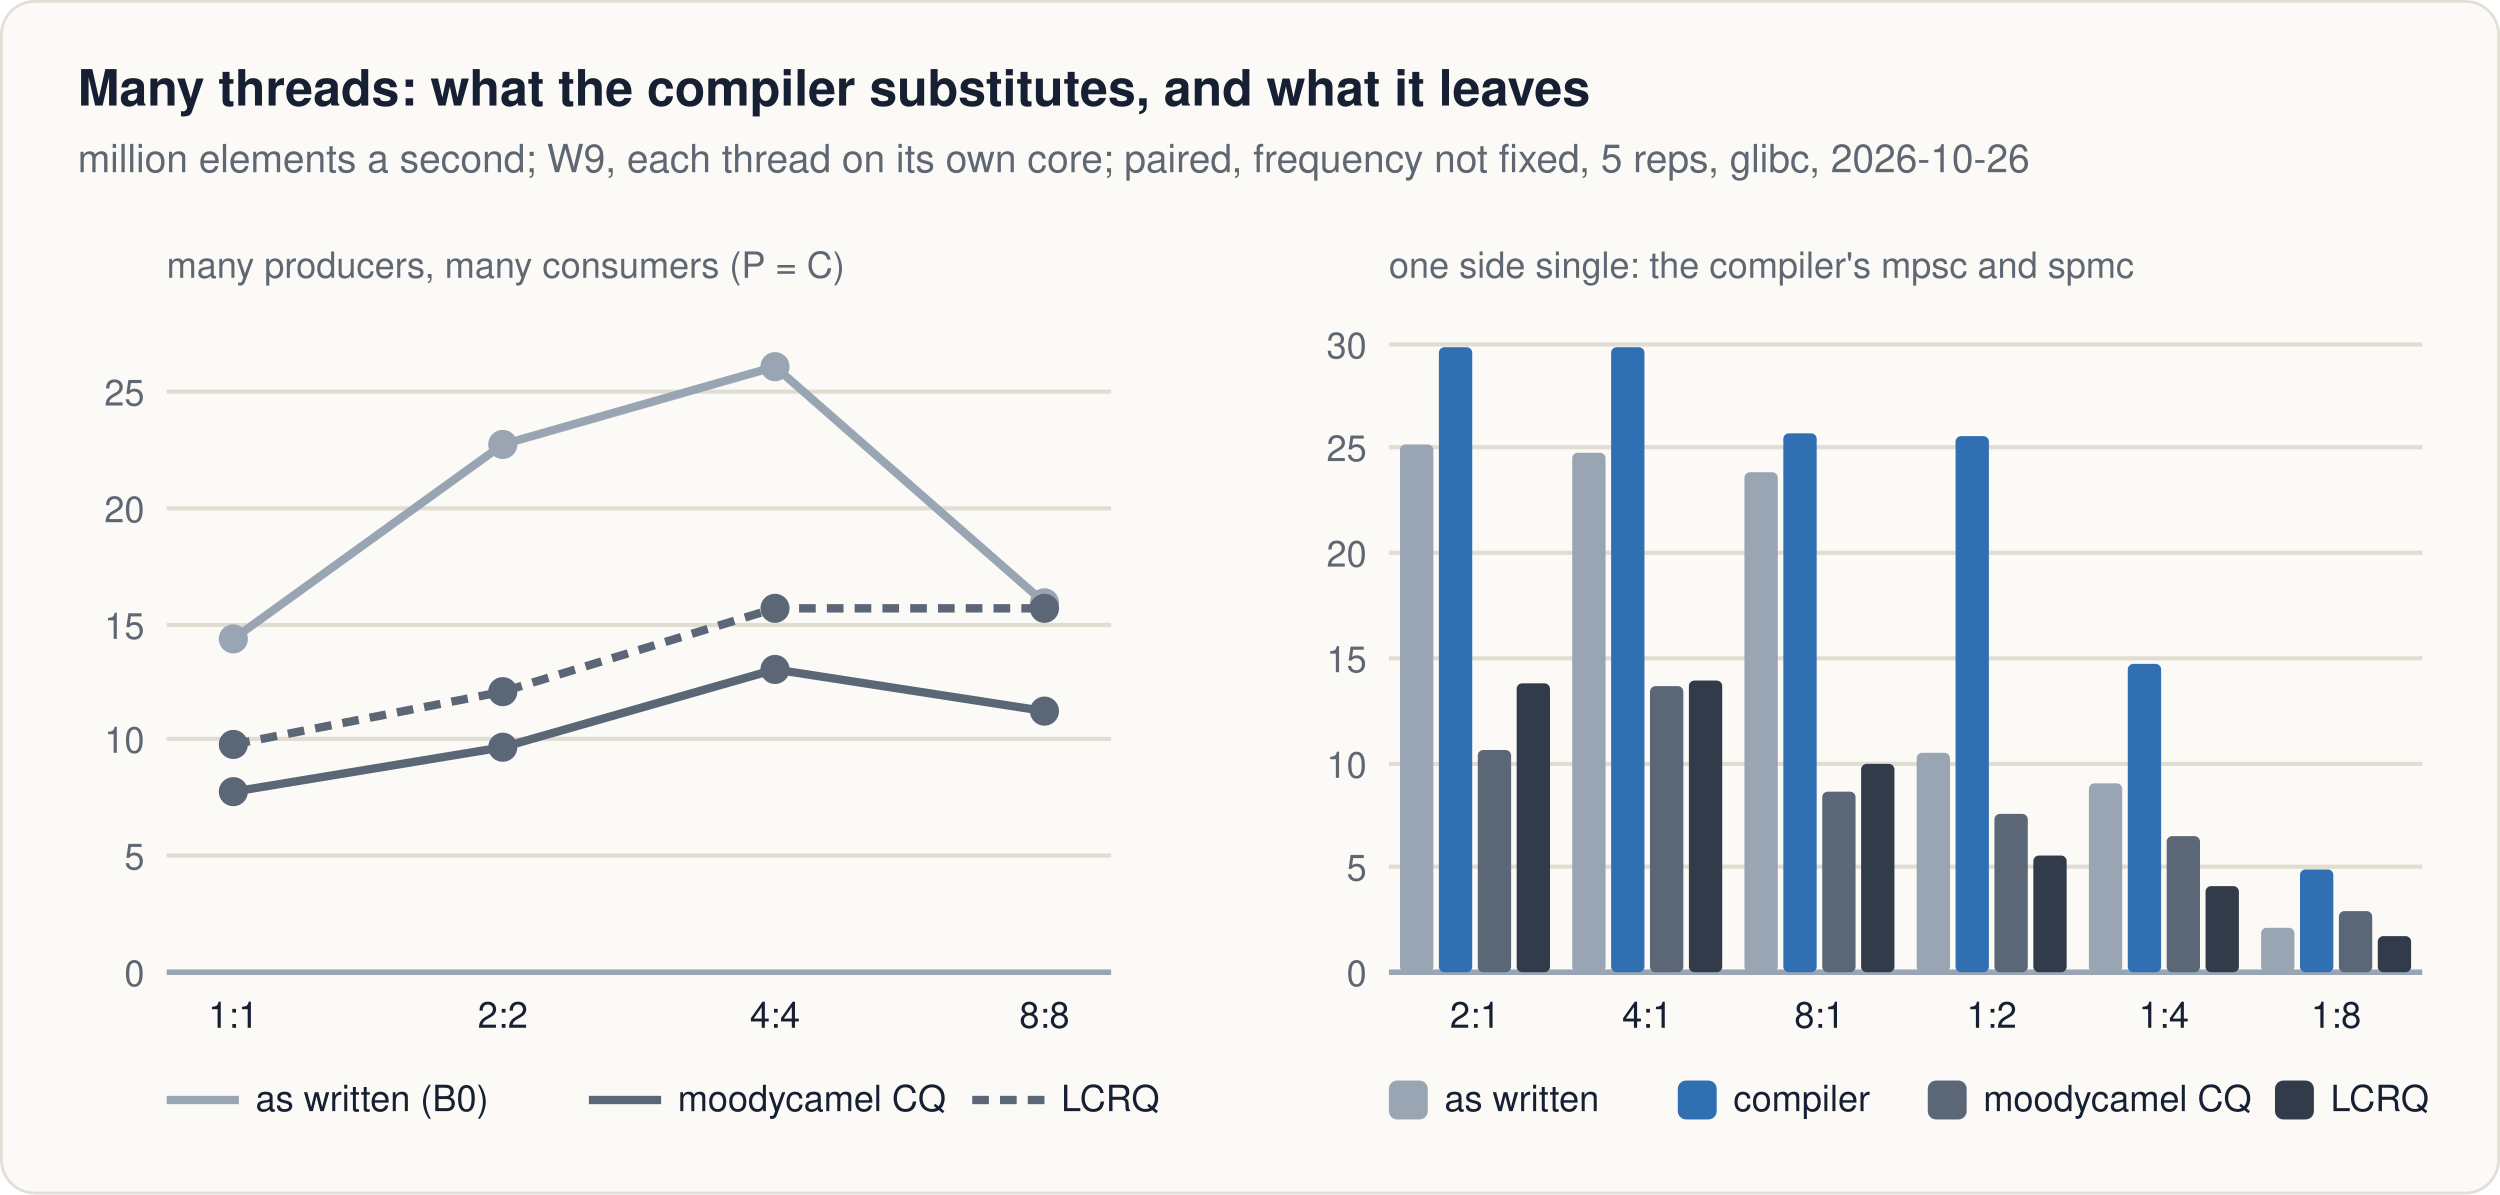
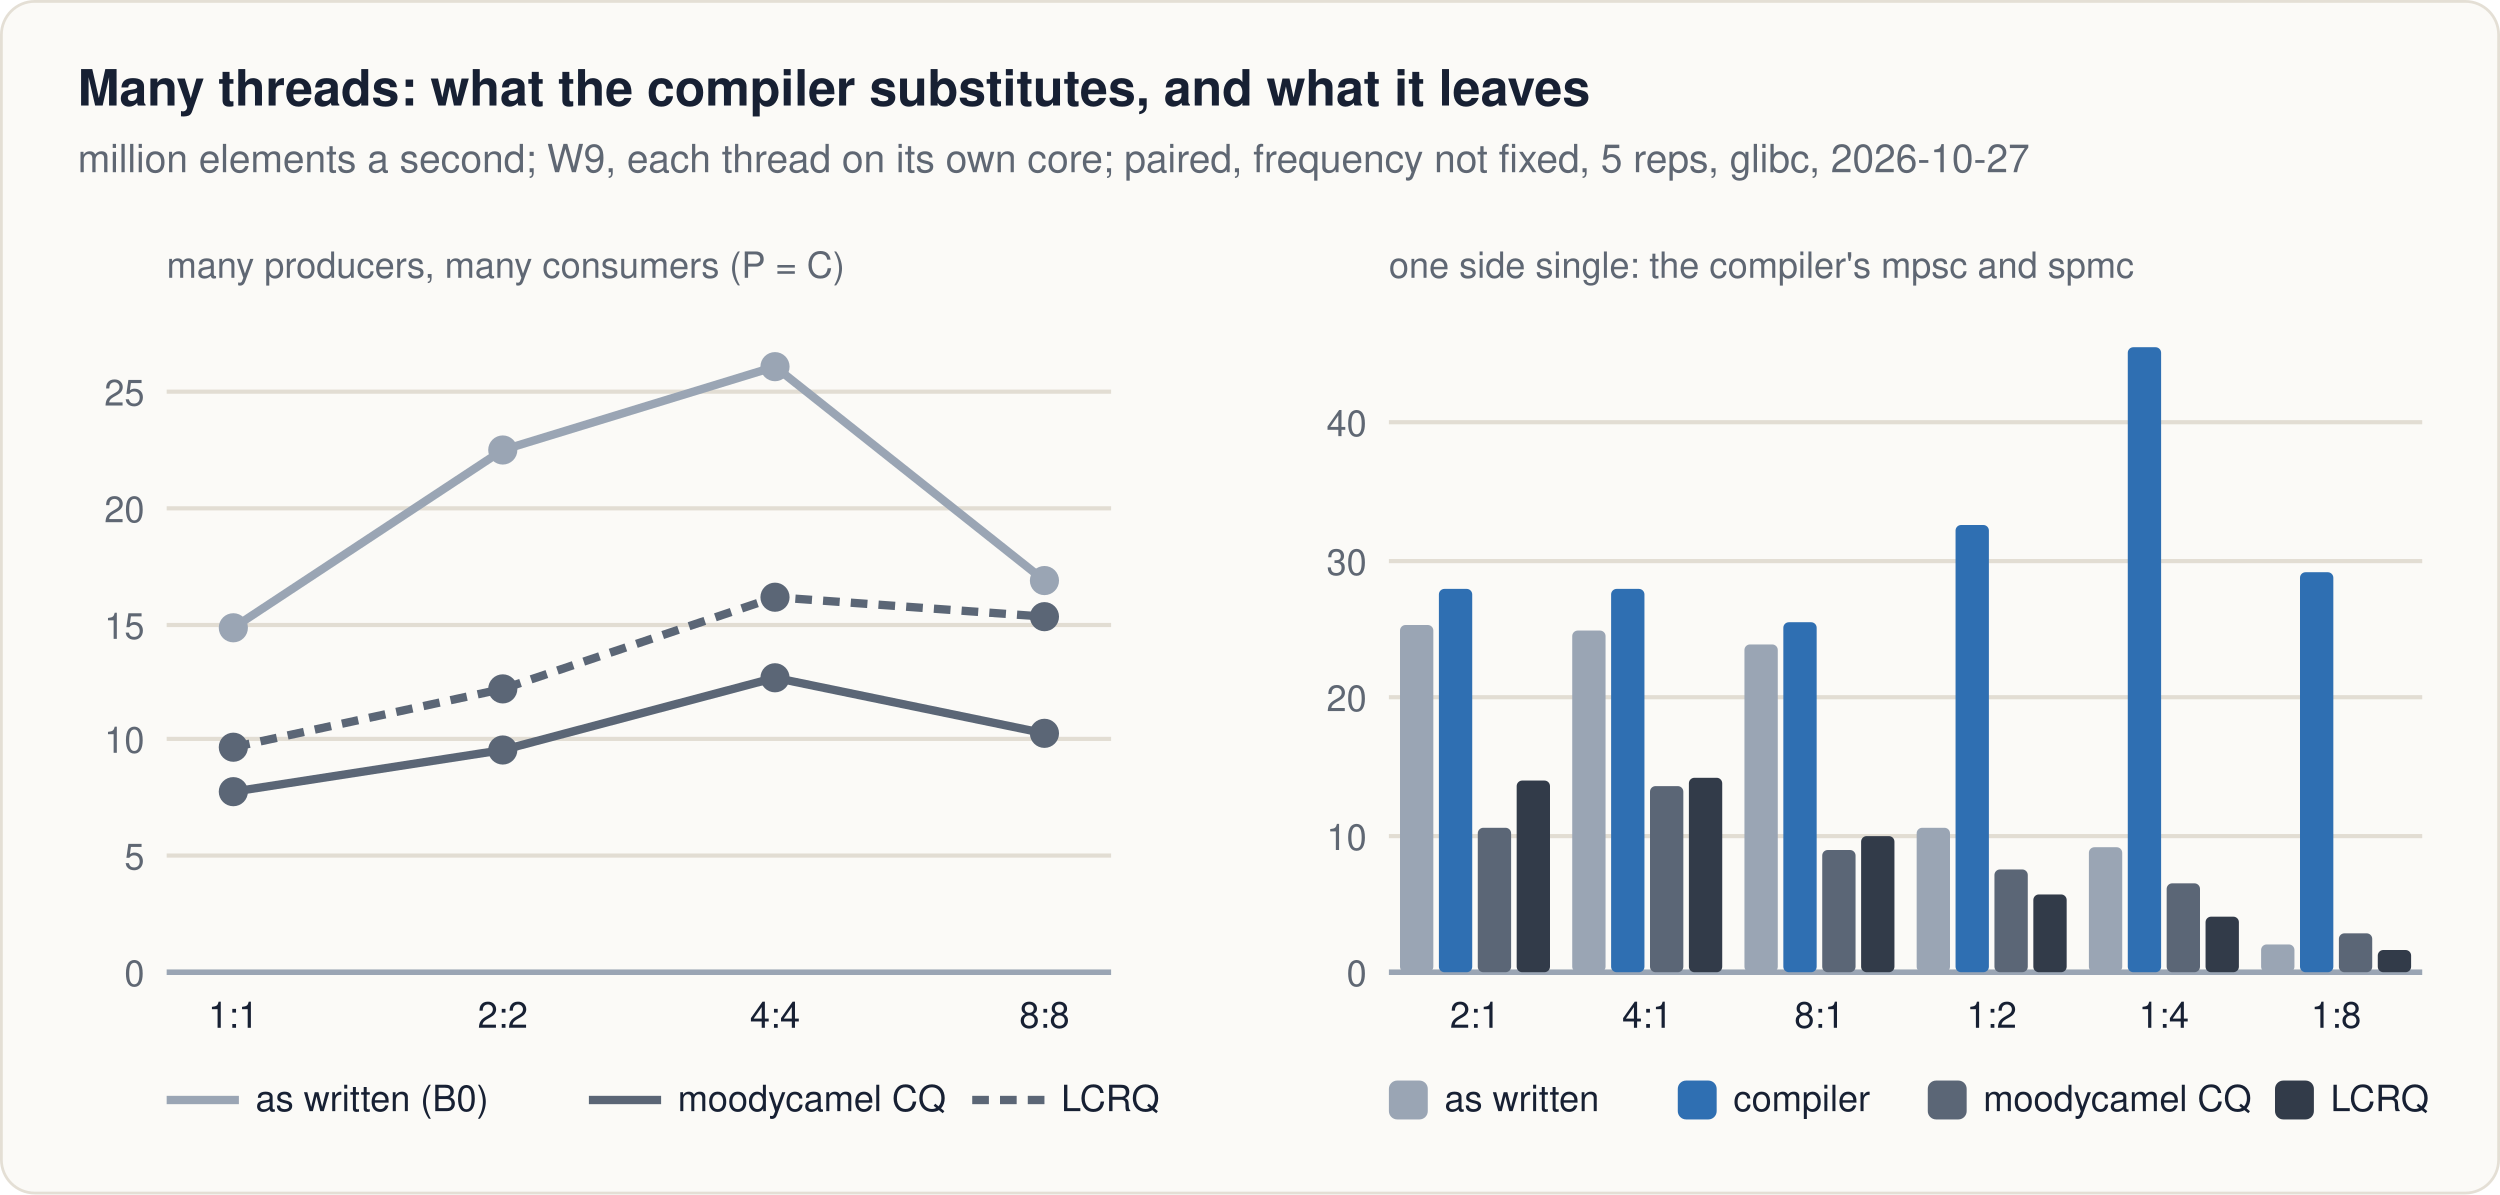
<svg xmlns="http://www.w3.org/2000/svg" width="900" height="430" viewBox="0 0 900 430" font-family="IBM Plex Sans, Segoe UI, Helvetica, Arial, sans-serif" role="img" aria-label="W9 throughput of the general-purpose queues and of the mpsc and spmc substitutes">
  <rect x="0.5" y="0.5" width="899" height="429" rx="12" fill="#FBFAF7" stroke="#E4DFD5" />
  <text x="28" y="38" font-size="18" fill="#172033" text-anchor="start" font-weight="600">Many threads: what the compiler substitutes, and what it leaves</text>
-   <text x="28" y="62" font-size="14" fill="#5F6773" text-anchor="start">million elements a second; W9, each thread on its own core; paired, frequency not fixed, 5 reps, glibc, 2026-10-26</text>
+   <text x="28" y="62" font-size="14" fill="#5F6773" text-anchor="start">million elements a second; W9, each thread on its own core; paired, frequency not fixed, 5 reps, glibc, 2026-10-27</text>
  <text x="60" y="100" font-size="13" fill="#5F6773" text-anchor="start">many producers, many consumers (P = C)</text>
  <line x1="60" y1="350" x2="400" y2="350" stroke="#9AA5B4" stroke-width="2" />
  <text x="52" y="355" font-size="13" fill="#5F6773" text-anchor="end">0</text>
  <line x1="60" y1="308" x2="400" y2="308" stroke="#E2DDD3" stroke-width="1.5" />
  <text x="52" y="313" font-size="13" fill="#5F6773" text-anchor="end">5</text>
  <line x1="60" y1="266" x2="400" y2="266" stroke="#E2DDD3" stroke-width="1.5" />
  <text x="52" y="271" font-size="13" fill="#5F6773" text-anchor="end">10</text>
  <line x1="60" y1="225" x2="400" y2="225" stroke="#E2DDD3" stroke-width="1.5" />
  <text x="52" y="230" font-size="13" fill="#5F6773" text-anchor="end">15</text>
  <line x1="60" y1="183" x2="400" y2="183" stroke="#E2DDD3" stroke-width="1.5" />
  <text x="52" y="188" font-size="13" fill="#5F6773" text-anchor="end">20</text>
  <line x1="60" y1="141" x2="400" y2="141" stroke="#E2DDD3" stroke-width="1.5" />
  <text x="52" y="146" font-size="13" fill="#5F6773" text-anchor="end">25</text>
-   <path d="M84,230 L181,160 L279,132 L376,217" fill="none" stroke="#9AA5B4" stroke-width="3" stroke-linejoin="round" />
-   <circle cx="84" cy="230" r="4" fill="#9AA5B4" stroke="#9AA5B4" stroke-width="2.5" />
-   <circle cx="181" cy="160" r="4" fill="#9AA5B4" stroke="#9AA5B4" stroke-width="2.5" />
+   <path d="M84,226 L181,162 L279,132 L376,209" fill="none" stroke="#9AA5B4" stroke-width="3" stroke-linejoin="round" />
+   <circle cx="84" cy="226" r="4" fill="#9AA5B4" stroke="#9AA5B4" stroke-width="2.5" />
+   <circle cx="181" cy="162" r="4" fill="#9AA5B4" stroke="#9AA5B4" stroke-width="2.5" />
  <circle cx="279" cy="132" r="4" fill="#9AA5B4" stroke="#9AA5B4" stroke-width="2.5" />
-   <circle cx="376" cy="217" r="4" fill="#9AA5B4" stroke="#9AA5B4" stroke-width="2.5" />
-   <path d="M84,285 L181,269 L279,241 L376,256" fill="none" stroke="#5B6676" stroke-width="3" stroke-linejoin="round" />
+   <circle cx="376" cy="209" r="4" fill="#9AA5B4" stroke="#9AA5B4" stroke-width="2.5" />
+   <path d="M84,285 L181,270 L279,244 L376,264" fill="none" stroke="#5B6676" stroke-width="3" stroke-linejoin="round" />
  <circle cx="84" cy="285" r="4" fill="#5B6676" stroke="#5B6676" stroke-width="2.5" />
-   <circle cx="181" cy="269" r="4" fill="#5B6676" stroke="#5B6676" stroke-width="2.5" />
-   <circle cx="279" cy="241" r="4" fill="#5B6676" stroke="#5B6676" stroke-width="2.5" />
-   <circle cx="376" cy="256" r="4" fill="#5B6676" stroke="#5B6676" stroke-width="2.5" />
-   <path d="M84,268 L181,249 L279,219 L376,219" fill="none" stroke="#5B6676" stroke-width="3" stroke-linejoin="round" stroke-dasharray="6 4" />
-   <circle cx="84" cy="268" r="4" fill="#5B6676" stroke="#5B6676" stroke-width="2.5" />
-   <circle cx="181" cy="249" r="4" fill="#5B6676" stroke="#5B6676" stroke-width="2.5" />
-   <circle cx="279" cy="219" r="4" fill="#5B6676" stroke="#5B6676" stroke-width="2.5" />
-   <circle cx="376" cy="219" r="4" fill="#5B6676" stroke="#5B6676" stroke-width="2.5" />
+   <circle cx="181" cy="270" r="4" fill="#5B6676" stroke="#5B6676" stroke-width="2.5" />
+   <circle cx="279" cy="244" r="4" fill="#5B6676" stroke="#5B6676" stroke-width="2.5" />
+   <circle cx="376" cy="264" r="4" fill="#5B6676" stroke="#5B6676" stroke-width="2.5" />
+   <path d="M84,269 L181,248 L279,215 L376,222" fill="none" stroke="#5B6676" stroke-width="3" stroke-linejoin="round" stroke-dasharray="6 4" />
+   <circle cx="84" cy="269" r="4" fill="#5B6676" stroke="#5B6676" stroke-width="2.5" />
+   <circle cx="181" cy="248" r="4" fill="#5B6676" stroke="#5B6676" stroke-width="2.5" />
+   <circle cx="279" cy="215" r="4" fill="#5B6676" stroke="#5B6676" stroke-width="2.5" />
+   <circle cx="376" cy="222" r="4" fill="#5B6676" stroke="#5B6676" stroke-width="2.5" />
  <text x="84" y="370" font-size="13" fill="#172033" text-anchor="middle">1:1</text>
  <text x="181" y="370" font-size="13" fill="#172033" text-anchor="middle">2:2</text>
  <text x="279" y="370" font-size="13" fill="#172033" text-anchor="middle">4:4</text>
  <text x="376" y="370" font-size="13" fill="#172033" text-anchor="middle">8:8</text>
  <line x1="60" y1="396" x2="86" y2="396" stroke="#9AA5B4" stroke-width="3" />
  <text x="92" y="400" font-size="13" fill="#172033" text-anchor="start">as written (B0)</text>
  <line x1="212" y1="396" x2="238" y2="396" stroke="#5B6676" stroke-width="3" />
  <text x="244" y="400" font-size="13" fill="#172033" text-anchor="start">moodycamel CQ</text>
  <line x1="350" y1="396" x2="376" y2="396" stroke="#5B6676" stroke-width="3" stroke-dasharray="6 4" />
  <text x="382" y="400" font-size="13" fill="#172033" text-anchor="start">LCRQ</text>
  <text x="500" y="100" font-size="13" fill="#5F6773" text-anchor="start">one side single: the compiler's mpsc and spmc</text>
  <line x1="500" y1="350" x2="872" y2="350" stroke="#9AA5B4" stroke-width="2" />
  <text x="492" y="355" font-size="13" fill="#5F6773" text-anchor="end">0</text>
-   <line x1="500" y1="312" x2="872" y2="312" stroke="#E2DDD3" stroke-width="1.5" />
-   <text x="492" y="317" font-size="13" fill="#5F6773" text-anchor="end">5</text>
-   <line x1="500" y1="275" x2="872" y2="275" stroke="#E2DDD3" stroke-width="1.5" />
-   <text x="492" y="280" font-size="13" fill="#5F6773" text-anchor="end">10</text>
-   <line x1="500" y1="237" x2="872" y2="237" stroke="#E2DDD3" stroke-width="1.5" />
-   <text x="492" y="242" font-size="13" fill="#5F6773" text-anchor="end">15</text>
-   <line x1="500" y1="199" x2="872" y2="199" stroke="#E2DDD3" stroke-width="1.5" />
-   <text x="492" y="204" font-size="13" fill="#5F6773" text-anchor="end">20</text>
-   <line x1="500" y1="161" x2="872" y2="161" stroke="#E2DDD3" stroke-width="1.5" />
-   <text x="492" y="166" font-size="13" fill="#5F6773" text-anchor="end">25</text>
-   <line x1="500" y1="124" x2="872" y2="124" stroke="#E2DDD3" stroke-width="1.5" />
-   <text x="492" y="129" font-size="13" fill="#5F6773" text-anchor="end">30</text>
-   <rect x="504" y="160" width="12" height="190" fill="#9AA5B4" rx="2" />
-   <rect x="518" y="125" width="12" height="225" fill="#2F6FB2" rx="2" />
-   <rect x="532" y="270" width="12" height="80" fill="#5B6676" rx="2" />
-   <rect x="546" y="246" width="12" height="104" fill="#323B49" rx="2" />
+   <line x1="500" y1="301" x2="872" y2="301" stroke="#E2DDD3" stroke-width="1.5" />
+   <text x="492" y="306" font-size="13" fill="#5F6773" text-anchor="end">10</text>
+   <line x1="500" y1="251" x2="872" y2="251" stroke="#E2DDD3" stroke-width="1.5" />
+   <text x="492" y="256" font-size="13" fill="#5F6773" text-anchor="end">20</text>
+   <line x1="500" y1="202" x2="872" y2="202" stroke="#E2DDD3" stroke-width="1.5" />
+   <text x="492" y="207" font-size="13" fill="#5F6773" text-anchor="end">30</text>
+   <line x1="500" y1="152" x2="872" y2="152" stroke="#E2DDD3" stroke-width="1.5" />
+   <text x="492" y="157" font-size="13" fill="#5F6773" text-anchor="end">40</text>
+   <rect x="504" y="225" width="12" height="125" fill="#9AA5B4" rx="2" />
+   <rect x="518" y="212" width="12" height="138" fill="#2F6FB2" rx="2" />
+   <rect x="532" y="298" width="12" height="52" fill="#5B6676" rx="2" />
+   <rect x="546" y="281" width="12" height="69" fill="#323B49" rx="2" />
  <text x="531" y="370" font-size="13" fill="#172033" text-anchor="middle">2:1</text>
-   <rect x="566" y="163" width="12" height="187" fill="#9AA5B4" rx="2" />
-   <rect x="580" y="125" width="12" height="225" fill="#2F6FB2" rx="2" />
-   <rect x="594" y="247" width="12" height="103" fill="#5B6676" rx="2" />
-   <rect x="608" y="245" width="12" height="105" fill="#323B49" rx="2" />
+   <rect x="566" y="227" width="12" height="123" fill="#9AA5B4" rx="2" />
+   <rect x="580" y="212" width="12" height="138" fill="#2F6FB2" rx="2" />
+   <rect x="594" y="283" width="12" height="67" fill="#5B6676" rx="2" />
+   <rect x="608" y="280" width="12" height="70" fill="#323B49" rx="2" />
  <text x="593" y="370" font-size="13" fill="#172033" text-anchor="middle">4:1</text>
-   <rect x="628" y="170" width="12" height="180" fill="#9AA5B4" rx="2" />
-   <rect x="642" y="156" width="12" height="194" fill="#2F6FB2" rx="2" />
-   <rect x="656" y="285" width="12" height="65" fill="#5B6676" rx="2" />
-   <rect x="670" y="275" width="12" height="75" fill="#323B49" rx="2" />
+   <rect x="628" y="232" width="12" height="118" fill="#9AA5B4" rx="2" />
+   <rect x="642" y="224" width="12" height="126" fill="#2F6FB2" rx="2" />
+   <rect x="656" y="306" width="12" height="44" fill="#5B6676" rx="2" />
+   <rect x="670" y="301" width="12" height="49" fill="#323B49" rx="2" />
  <text x="655" y="370" font-size="13" fill="#172033" text-anchor="middle">8:1</text>
-   <rect x="690" y="271" width="12" height="79" fill="#9AA5B4" rx="2" />
-   <rect x="704" y="157" width="12" height="193" fill="#2F6FB2" rx="2" />
-   <rect x="718" y="293" width="12" height="57" fill="#5B6676" rx="2" />
-   <rect x="732" y="308" width="12" height="42" fill="#323B49" rx="2" />
+   <rect x="690" y="298" width="12" height="52" fill="#9AA5B4" rx="2" />
+   <rect x="704" y="189" width="12" height="161" fill="#2F6FB2" rx="2" />
+   <rect x="718" y="313" width="12" height="37" fill="#5B6676" rx="2" />
+   <rect x="732" y="322" width="12" height="28" fill="#323B49" rx="2" />
  <text x="717" y="370" font-size="13" fill="#172033" text-anchor="middle">1:2</text>
-   <rect x="752" y="282" width="12" height="68" fill="#9AA5B4" rx="2" />
-   <rect x="766" y="239" width="12" height="111" fill="#2F6FB2" rx="2" />
-   <rect x="780" y="301" width="12" height="49" fill="#5B6676" rx="2" />
-   <rect x="794" y="319" width="12" height="31" fill="#323B49" rx="2" />
+   <rect x="752" y="305" width="12" height="45" fill="#9AA5B4" rx="2" />
+   <rect x="766" y="125" width="12" height="225" fill="#2F6FB2" rx="2" />
+   <rect x="780" y="318" width="12" height="32" fill="#5B6676" rx="2" />
+   <rect x="794" y="330" width="12" height="20" fill="#323B49" rx="2" />
  <text x="779" y="370" font-size="13" fill="#172033" text-anchor="middle">1:4</text>
-   <rect x="814" y="334" width="12" height="16" fill="#9AA5B4" rx="2" />
-   <rect x="828" y="313" width="12" height="37" fill="#2F6FB2" rx="2" />
-   <rect x="842" y="328" width="12" height="22" fill="#5B6676" rx="2" />
-   <rect x="856" y="337" width="12" height="13" fill="#323B49" rx="2" />
+   <rect x="814" y="340" width="12" height="10" fill="#9AA5B4" rx="2" />
+   <rect x="828" y="206" width="12" height="144" fill="#2F6FB2" rx="2" />
+   <rect x="842" y="336" width="12" height="14" fill="#5B6676" rx="2" />
+   <rect x="856" y="342" width="12" height="8" fill="#323B49" rx="2" />
  <text x="841" y="370" font-size="13" fill="#172033" text-anchor="middle">1:8</text>
  <rect x="500" y="389" width="14" height="14" fill="#9AA5B4" rx="3" />
  <text x="520" y="400" font-size="13" fill="#172033" text-anchor="start">as written</text>
  <rect x="604" y="389" width="14" height="14" fill="#2F6FB2" rx="3" />
  <text x="624" y="400" font-size="13" fill="#172033" text-anchor="start">compiler</text>
  <rect x="694" y="389" width="14" height="14" fill="#5B6676" rx="3" />
  <text x="714" y="400" font-size="13" fill="#172033" text-anchor="start">moodycamel CQ</text>
  <rect x="819" y="389" width="14" height="14" fill="#323B49" rx="3" />
  <text x="839" y="400" font-size="13" fill="#172033" text-anchor="start">LCRQ</text>
</svg>
